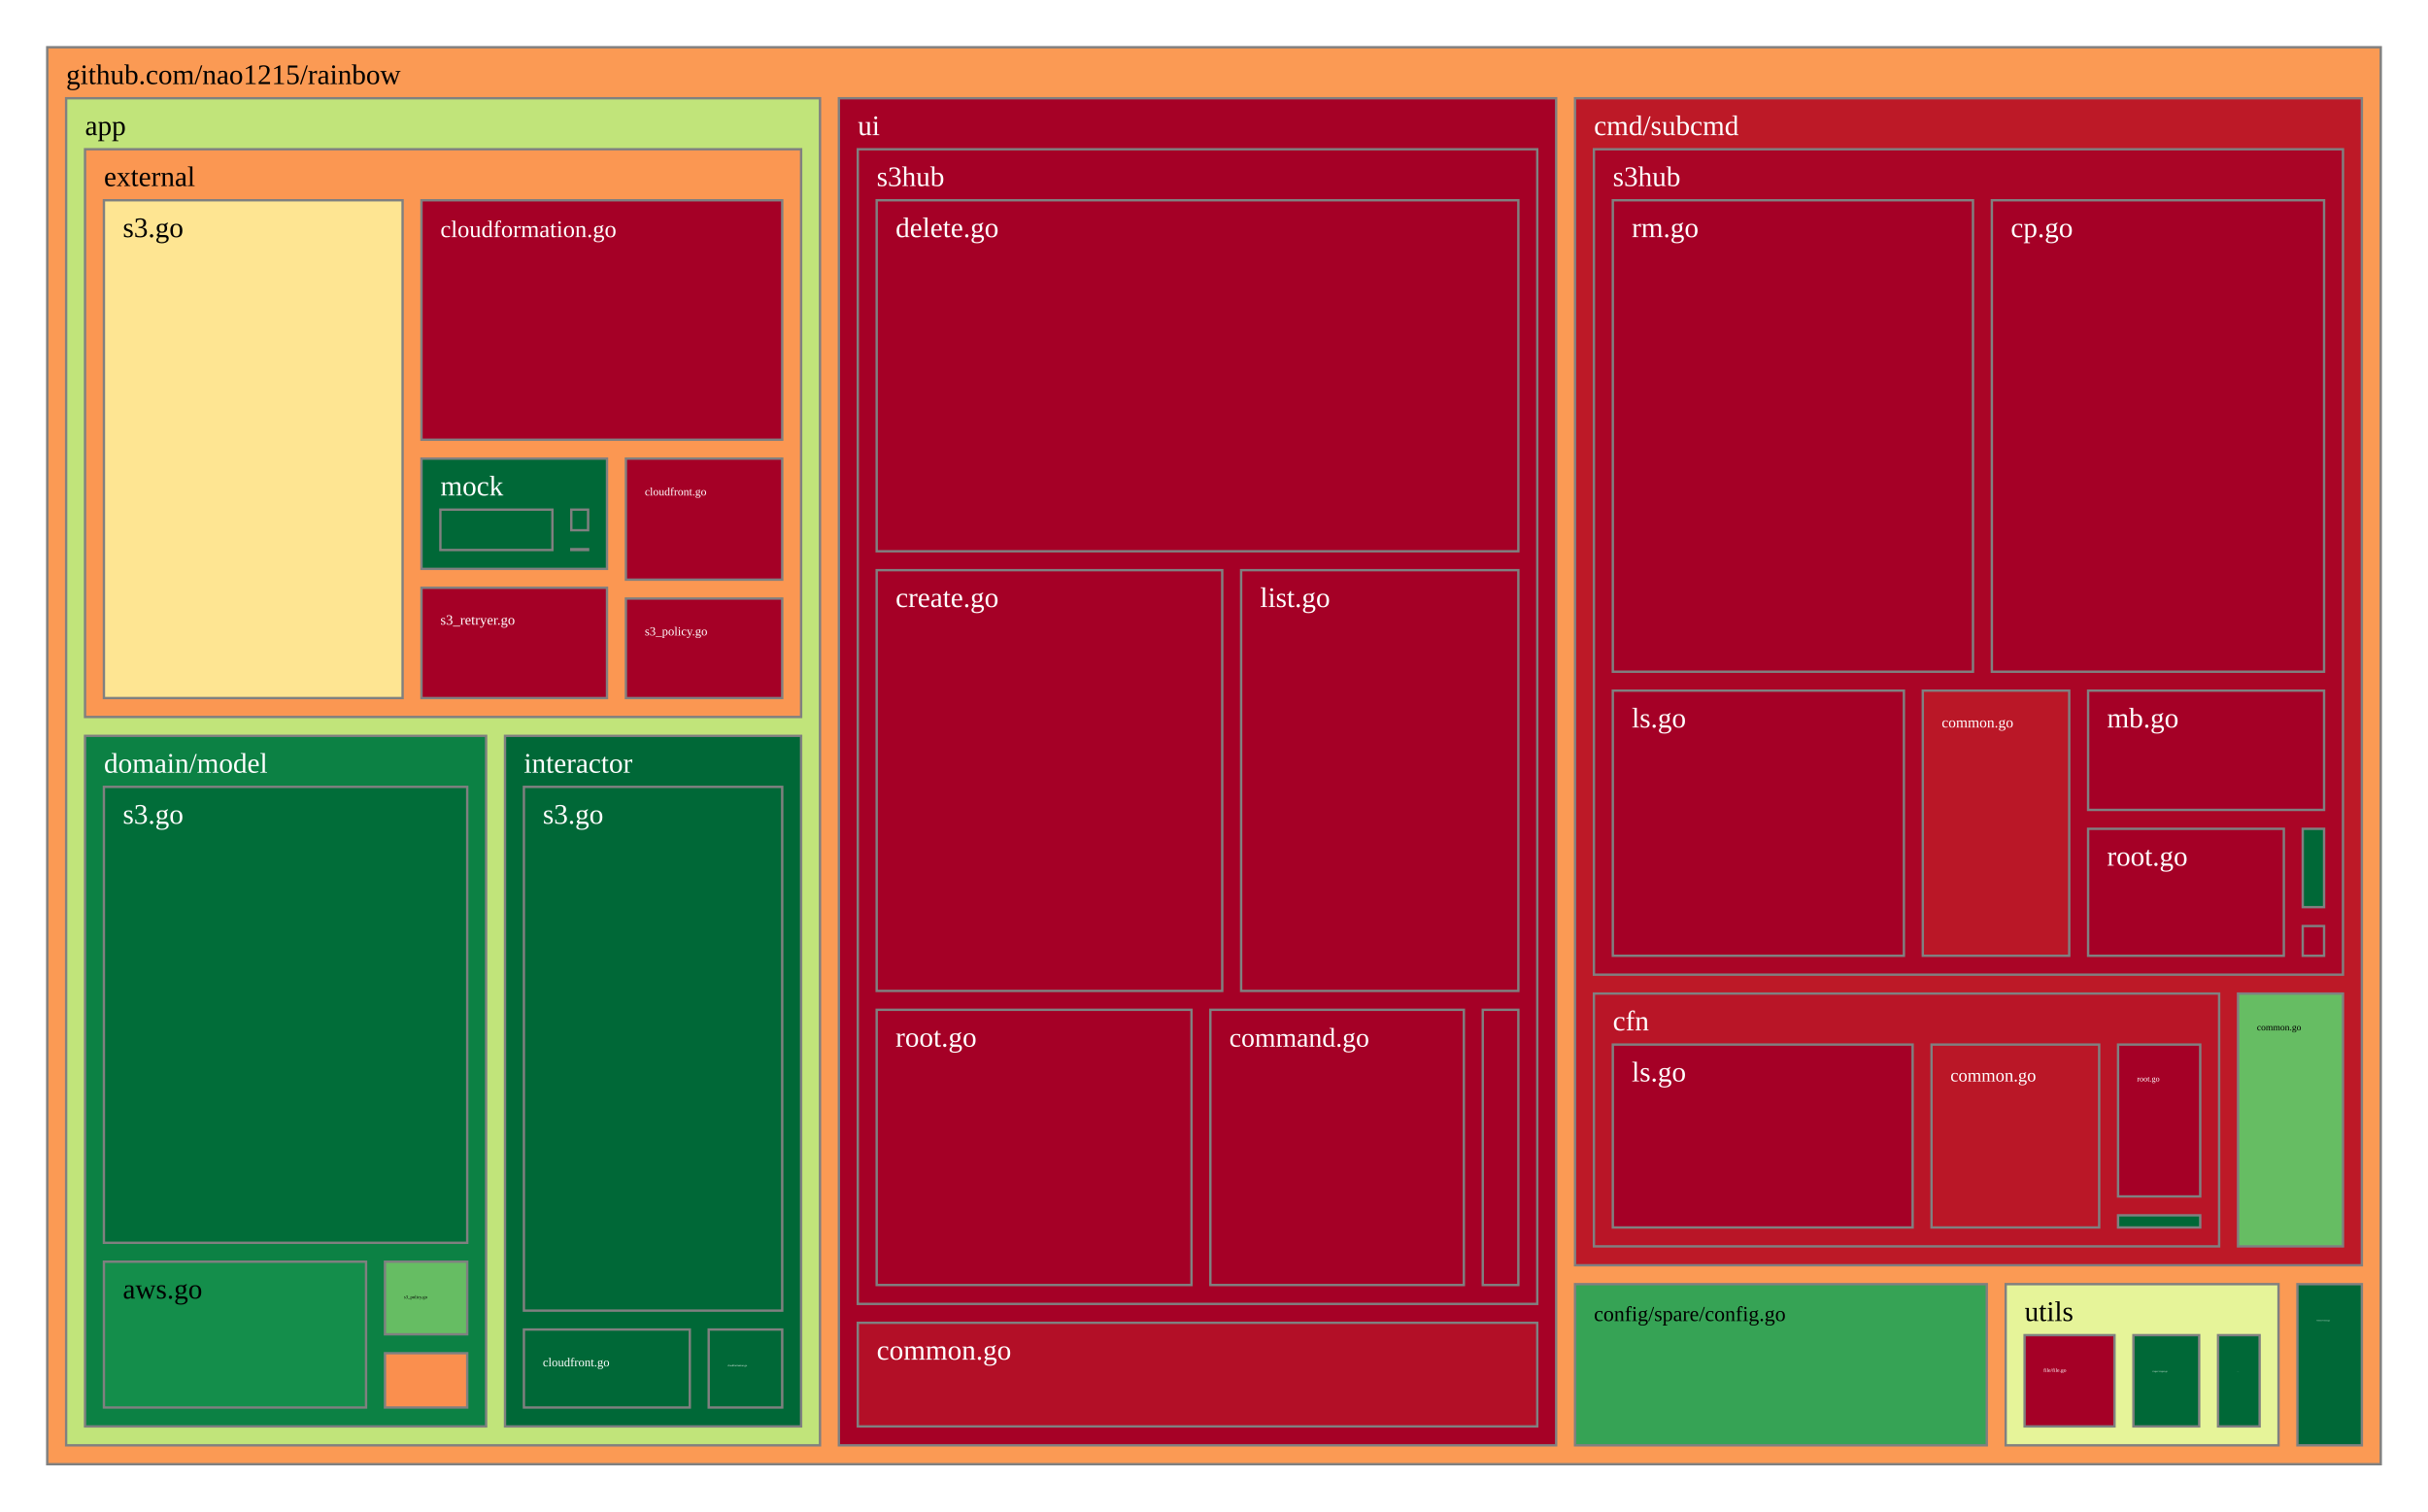
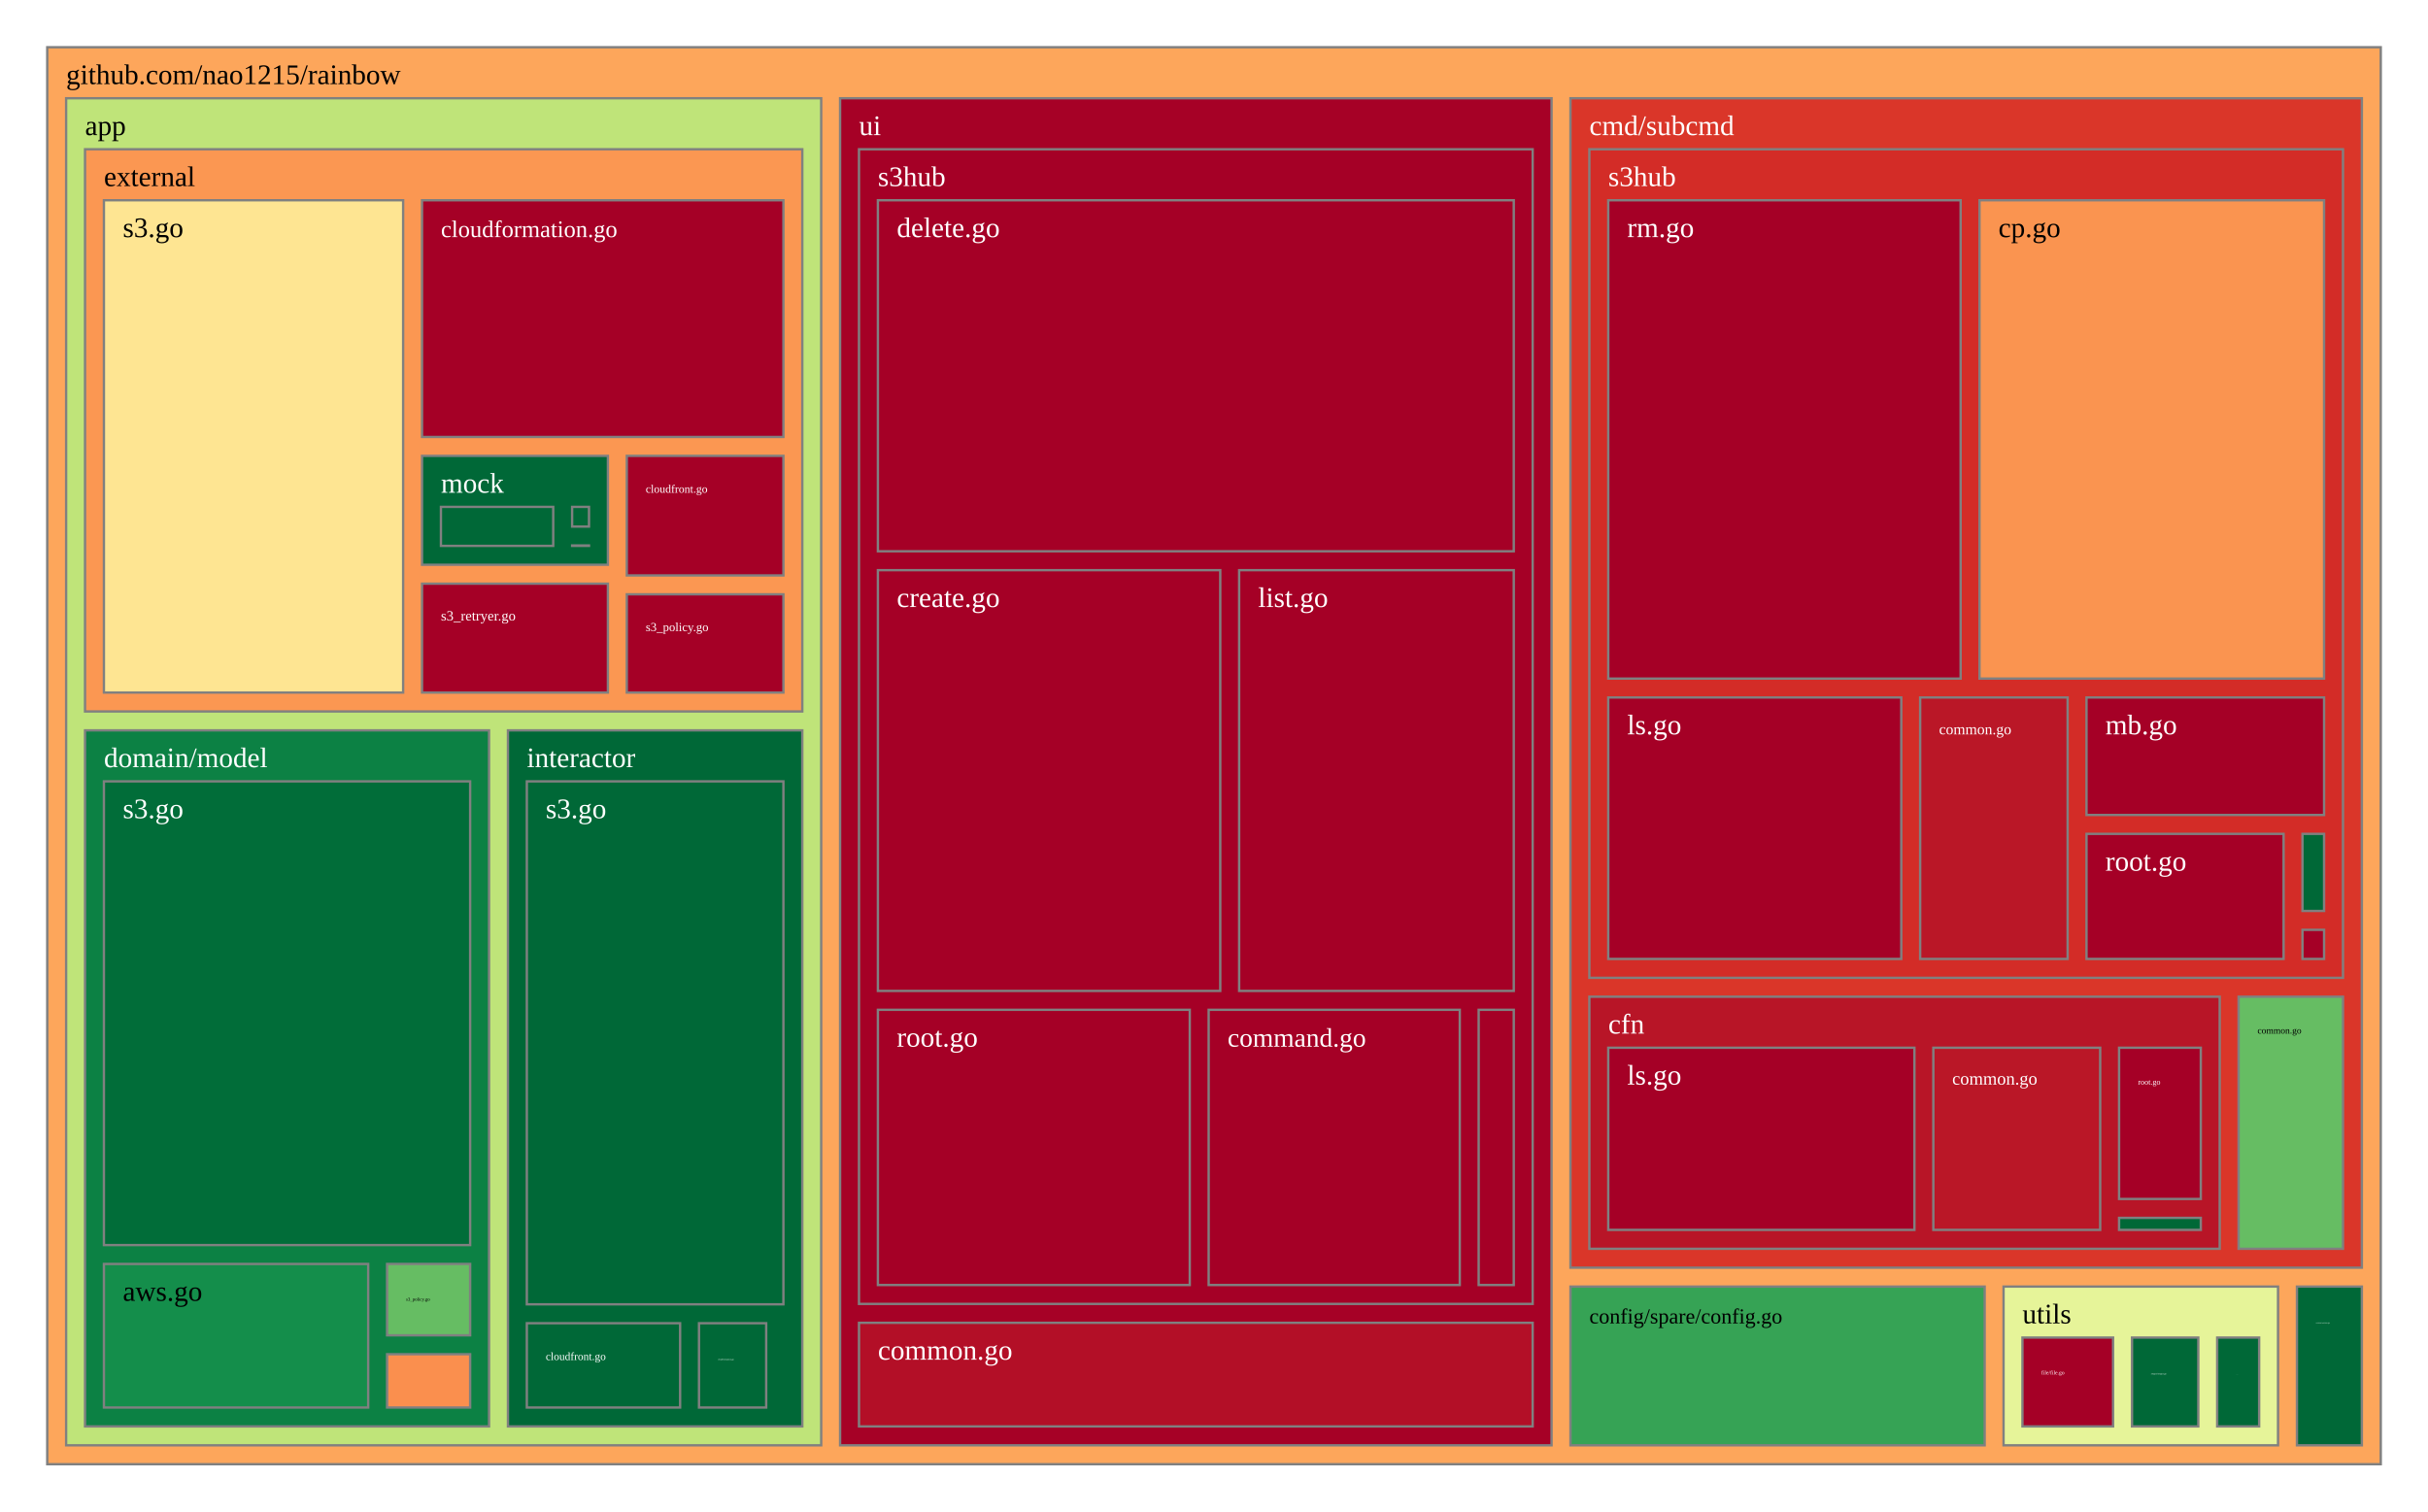
<svg xmlns="http://www.w3.org/2000/svg" viewBox="0 0 1028 640" style="background: white none repeat scroll 0% 0%;">
  <g>
-     <rect x="20" y="20" width="988" height="600" style="fill: rgba(251, 154, 84, 65535);opacity:1;fill-opacity:1;stroke:rgba(128,128,128,65535);stroke-width:1px;stroke-opacity:1;" />
+     <rect x="20" y="20" width="988" height="600" style="fill: rgba(253, 166, 91, 65535);opacity:1;fill-opacity:1;stroke:rgba(128,128,128,65535);stroke-width:1px;stroke-opacity:1;" />
    <text data-notex="1" text-anchor="start" transform="translate(28,35.6) scale(1)" style="font-family: Open Sans, verdana, arial, sans-serif !important; font-size: 12px; fill: rgb(0, 0, 0, 65535); fill-opacity: 1; white-space: pre;" data-math="N">github.com/nao1215/rainbow</text>
  </g>
  <g>
-     <rect x="28" y="41.6" width="319.184" height="570.4" style="fill: rgba(193, 228, 122, 65535);opacity:1;fill-opacity:1;stroke:rgba(128,128,128,65535);stroke-width:1px;stroke-opacity:1;" />
+     <rect x="28" y="41.6" width="319.692" height="570.4" style="fill: rgba(191, 228, 121, 65535);opacity:1;fill-opacity:1;stroke:rgba(128,128,128,65535);stroke-width:1px;stroke-opacity:1;" />
    <text data-notex="1" text-anchor="start" transform="translate(36,57.2) scale(1)" style="font-family: Open Sans, verdana, arial, sans-serif !important; font-size: 12px; fill: rgb(0, 0, 0, 65535); fill-opacity: 1; white-space: pre;" data-math="N">app</text>
  </g>
  <g>
-     <rect x="666.861" y="41.6" width="333.139" height="494.156" style="fill: rgba(189, 25, 39, 65535);opacity:1;fill-opacity:1;stroke:rgba(128,128,128,65535);stroke-width:1px;stroke-opacity:1;" />
-     <text data-notex="1" text-anchor="start" transform="translate(674.8608,57.2) scale(1)" style="font-family: Open Sans, verdana, arial, sans-serif !important; font-size: 12px; fill: rgb(255, 255, 255, 65535); fill-opacity: 1; white-space: pre;" data-math="N">cmd/subcmd</text>
-   </g>
-   <g>
-     <rect x="666.861" y="543.756" width="174.333" height="68.244" style="fill: rgba(54, 163, 85, 65535);opacity:1;fill-opacity:1;stroke:rgba(128,128,128,65535);stroke-width:1px;stroke-opacity:1;" />
-     <text data-notex="1" text-anchor="start" transform="translate(674.8608,559.3564) scale(0.749683)" style="font-family: Open Sans, verdana, arial, sans-serif !important; font-size: 12px; fill: rgb(0, 0, 0, 65535); fill-opacity: 1; white-space: pre;" data-math="N">config/spare/config.go</text>
-   </g>
-   <g>
-     <rect x="355.184" y="41.6" width="303.677" height="570.4" style="fill: rgba(166, 1, 38, 65535);opacity:1;fill-opacity:1;stroke:rgba(128,128,128,65535);stroke-width:1px;stroke-opacity:1;" />
-     <text data-notex="1" text-anchor="start" transform="translate(363.1835,57.2) scale(1)" style="font-family: Open Sans, verdana, arial, sans-serif !important; font-size: 12px; fill: rgb(255, 255, 255, 65535); fill-opacity: 1; white-space: pre;" data-math="N">ui</text>
-   </g>
-   <g>
-     <rect x="849.194" y="543.756" width="115.516" height="68.244" style="fill: rgba(230, 244, 153, 65535);opacity:1;fill-opacity:1;stroke:rgba(128,128,128,65535);stroke-width:1px;stroke-opacity:1;" />
-     <text data-notex="1" text-anchor="start" transform="translate(857.1938,559.3564) scale(1)" style="font-family: Open Sans, verdana, arial, sans-serif !important; font-size: 12px; fill: rgb(0, 0, 0, 65535); fill-opacity: 1; white-space: pre;" data-math="N">utils</text>
-   </g>
-   <g>
-     <rect x="972.71" y="543.756" width="27.29" height="68.244" style="fill: rgba(0, 104, 55, 65535);opacity:1;fill-opacity:1;stroke:rgba(128,128,128,65535);stroke-width:1px;stroke-opacity:1;" />
-     <text data-notex="1" text-anchor="start" transform="translate(980.7097,559.3564) scale(0.065337)" style="font-family: Open Sans, verdana, arial, sans-serif !important; font-size: 12px; fill: rgb(255, 255, 255, 65535); fill-opacity: 1; white-space: pre;" data-math="N">version/version.go</text>
-   </g>
-   <g>
-     <rect x="36" y="311.591" width="169.819" height="292.409" style="fill: rgba(12, 129, 68, 65535);opacity:1;fill-opacity:1;stroke:rgba(128,128,128,65535);stroke-width:1px;stroke-opacity:1;" />
-     <text data-notex="1" text-anchor="start" transform="translate(44,327.1905) scale(1)" style="font-family: Open Sans, verdana, arial, sans-serif !important; font-size: 12px; fill: rgb(255, 255, 255, 65535); fill-opacity: 1; white-space: pre;" data-math="N">domain/model</text>
-   </g>
-   <g>
-     <rect x="36" y="63.2" width="303.184" height="240.391" style="fill: rgba(251, 151, 82, 65535);opacity:1;fill-opacity:1;stroke:rgba(128,128,128,65535);stroke-width:1px;stroke-opacity:1;" />
+     <rect x="664.923" y="41.6" width="335.077" height="495.182" style="fill: rgba(218, 54, 41, 65535);opacity:1;fill-opacity:1;stroke:rgba(128,128,128,65535);stroke-width:1px;stroke-opacity:1;" />
+     <text data-notex="1" text-anchor="start" transform="translate(672.9231,57.2) scale(1)" style="font-family: Open Sans, verdana, arial, sans-serif !important; font-size: 12px; fill: rgb(255, 255, 255, 65535); fill-opacity: 1; white-space: pre;" data-math="N">cmd/subcmd</text>
+   </g>
+   <g>
+     <rect x="664.923" y="544.782" width="175.369" height="67.218" style="fill: rgba(54, 163, 85, 65535);opacity:1;fill-opacity:1;stroke:rgba(128,128,128,65535);stroke-width:1px;stroke-opacity:1;" />
+     <text data-notex="1" text-anchor="start" transform="translate(672.9231,560.3821) scale(0.754587)" style="font-family: Open Sans, verdana, arial, sans-serif !important; font-size: 12px; fill: rgb(0, 0, 0, 65535); fill-opacity: 1; white-space: pre;" data-math="N">config/spare/config.go</text>
+   </g>
+   <g>
+     <rect x="355.692" y="41.6" width="301.231" height="570.4" style="fill: rgba(166, 1, 38, 65535);opacity:1;fill-opacity:1;stroke:rgba(128,128,128,65535);stroke-width:1px;stroke-opacity:1;" />
+     <text data-notex="1" text-anchor="start" transform="translate(363.6923,57.2) scale(1)" style="font-family: Open Sans, verdana, arial, sans-serif !important; font-size: 12px; fill: rgb(255, 255, 255, 65535); fill-opacity: 1; white-space: pre;" data-math="N">ui</text>
+   </g>
+   <g>
+     <rect x="848.292" y="544.782" width="116.218" height="67.218" style="fill: rgba(230, 244, 153, 65535);opacity:1;fill-opacity:1;stroke:rgba(128,128,128,65535);stroke-width:1px;stroke-opacity:1;" />
+     <text data-notex="1" text-anchor="start" transform="translate(856.2918,560.3821) scale(1)" style="font-family: Open Sans, verdana, arial, sans-serif !important; font-size: 12px; fill: rgb(0, 0, 0, 65535); fill-opacity: 1; white-space: pre;" data-math="N">utils</text>
+   </g>
+   <g>
+     <rect x="972.509" y="544.782" width="27.491" height="67.218" style="fill: rgba(0, 104, 55, 65535);opacity:1;fill-opacity:1;stroke:rgba(128,128,128,65535);stroke-width:1px;stroke-opacity:1;" />
+     <text data-notex="1" text-anchor="start" transform="translate(980.5093,560.3821) scale(0.066497)" style="font-family: Open Sans, verdana, arial, sans-serif !important; font-size: 12px; fill: rgb(255, 255, 255, 65535); fill-opacity: 1; white-space: pre;" data-math="N">version/version.go</text>
+   </g>
+   <g>
+     <rect x="36" y="309.258" width="171.057" height="294.742" style="fill: rgba(12, 129, 68, 65535);opacity:1;fill-opacity:1;stroke:rgba(128,128,128,65535);stroke-width:1px;stroke-opacity:1;" />
+     <text data-notex="1" text-anchor="start" transform="translate(44,324.8582) scale(1)" style="font-family: Open Sans, verdana, arial, sans-serif !important; font-size: 12px; fill: rgb(255, 255, 255, 65535); fill-opacity: 1; white-space: pre;" data-math="N">domain/model</text>
+   </g>
+   <g>
+     <rect x="36" y="63.2" width="303.692" height="238.058" style="fill: rgba(251, 151, 82, 65535);opacity:1;fill-opacity:1;stroke:rgba(128,128,128,65535);stroke-width:1px;stroke-opacity:1;" />
    <text data-notex="1" text-anchor="start" transform="translate(44,78.8) scale(1)" style="font-family: Open Sans, verdana, arial, sans-serif !important; font-size: 12px; fill: rgb(0, 0, 0, 65535); fill-opacity: 1; white-space: pre;" data-math="N">external</text>
  </g>
  <g>
-     <rect x="213.819" y="311.591" width="125.364" height="292.409" style="fill: rgba(0, 104, 55, 65535);opacity:1;fill-opacity:1;stroke:rgba(128,128,128,65535);stroke-width:1px;stroke-opacity:1;" />
-     <text data-notex="1" text-anchor="start" transform="translate(221.8192,327.1905) scale(1)" style="font-family: Open Sans, verdana, arial, sans-serif !important; font-size: 12px; fill: rgb(255, 255, 255, 65535); fill-opacity: 1; white-space: pre;" data-math="N">interactor</text>
-   </g>
-   <g>
-     <rect x="674.861" y="420.71" width="264.697" height="107.046" style="fill: rgba(185, 21, 39, 65535);opacity:1;fill-opacity:1;stroke:rgba(128,128,128,65535);stroke-width:1px;stroke-opacity:1;" />
-     <text data-notex="1" text-anchor="start" transform="translate(682.8608,436.3099) scale(1)" style="font-family: Open Sans, verdana, arial, sans-serif !important; font-size: 12px; fill: rgb(255, 255, 255, 65535); fill-opacity: 1; white-space: pre;" data-math="N">cfn</text>
-   </g>
-   <g>
-     <rect x="947.558" y="420.71" width="44.442" height="107.046" style="fill: rgba(102, 189, 99, 65535);opacity:1;fill-opacity:1;stroke:rgba(128,128,128,65535);stroke-width:1px;stroke-opacity:1;" />
-     <text data-notex="1" text-anchor="start" transform="translate(955.5582,436.3099) scale(0.329188)" style="font-family: Open Sans, verdana, arial, sans-serif !important; font-size: 12px; fill: rgb(0, 0, 0, 65535); fill-opacity: 1; white-space: pre;" data-math="N">common.go</text>
-   </g>
-   <g>
-     <rect x="674.861" y="63.2" width="317.139" height="349.51" style="fill: rgba(170, 5, 38, 65535);opacity:1;fill-opacity:1;stroke:rgba(128,128,128,65535);stroke-width:1px;stroke-opacity:1;" />
-     <text data-notex="1" text-anchor="start" transform="translate(682.8608,78.8) scale(1)" style="font-family: Open Sans, verdana, arial, sans-serif !important; font-size: 12px; fill: rgb(255, 255, 255, 65535); fill-opacity: 1; white-space: pre;" data-math="N">s3hub</text>
-   </g>
-   <g>
-     <rect x="363.184" y="560.123" width="287.677" height="43.877" style="fill: rgba(179, 15, 39, 65535);opacity:1;fill-opacity:1;stroke:rgba(128,128,128,65535);stroke-width:1px;stroke-opacity:1;" />
-     <text data-notex="1" text-anchor="start" transform="translate(371.1835,575.7234) scale(1)" style="font-family: Open Sans, verdana, arial, sans-serif !important; font-size: 12px; fill: rgb(255, 255, 255, 65535); fill-opacity: 1; white-space: pre;" data-math="N">common.go</text>
-   </g>
-   <g>
-     <rect x="363.184" y="63.2" width="287.677" height="488.923" style="fill: rgba(165, 0, 38, 65535);opacity:1;fill-opacity:1;stroke:rgba(128,128,128,65535);stroke-width:1px;stroke-opacity:1;" />
-     <text data-notex="1" text-anchor="start" transform="translate(371.1835,78.8) scale(1)" style="font-family: Open Sans, verdana, arial, sans-serif !important; font-size: 12px; fill: rgb(255, 255, 255, 65535); fill-opacity: 1; white-space: pre;" data-math="N">s3hub</text>
-   </g>
-   <g>
-     <rect x="939.111" y="565.356" width="17.599" height="38.644" style="fill: rgba(0, 104, 55, 65535);opacity:1;fill-opacity:1;stroke:rgba(128,128,128,65535);stroke-width:1px;stroke-opacity:1;" />
-     <text data-notex="1" text-anchor="start" transform="translate(947.1107,580.9564) scale(0.01041)" style="font-family: Open Sans, verdana, arial, sans-serif !important; font-size: 12px; fill: rgb(255, 255, 255, 65535); fill-opacity: 1; white-space: pre;" data-math="N">errfmt/errfmt.go</text>
-   </g>
-   <g>
-     <rect x="857.194" y="565.356" width="38.078" height="38.644" style="fill: rgba(165, 0, 38, 65535);opacity:1;fill-opacity:1;stroke:rgba(128,128,128,65535);stroke-width:1px;stroke-opacity:1;" />
-     <text data-notex="1" text-anchor="start" transform="translate(865.1938,580.9564) scale(0.191652)" style="font-family: Open Sans, verdana, arial, sans-serif !important; font-size: 12px; fill: rgb(255, 255, 255, 65535); fill-opacity: 1; white-space: pre;" data-math="N">file/file.go</text>
-   </g>
-   <g>
-     <rect x="903.272" y="565.356" width="27.839" height="38.644" style="fill: rgba(0, 104, 55, 65535);opacity:1;fill-opacity:1;stroke:rgba(128,128,128,65535);stroke-width:1px;stroke-opacity:1;" />
-     <text data-notex="1" text-anchor="start" transform="translate(911.2721,580.9564) scale(0.077075)" style="font-family: Open Sans, verdana, arial, sans-serif !important; font-size: 12px; fill: rgb(255, 255, 255, 65535); fill-opacity: 1; white-space: pre;" data-math="N">xregex/xregex.go</text>
-   </g>
-   <g>
-     <rect x="44" y="534.246" width="110.985" height="61.754" style="fill: rgba(20, 142, 75, 65535);opacity:1;fill-opacity:1;stroke:rgba(128,128,128,65535);stroke-width:1px;stroke-opacity:1;" />
-     <text data-notex="1" text-anchor="start" transform="translate(52,549.846) scale(1)" style="font-family: Open Sans, verdana, arial, sans-serif !important; font-size: 12px; fill: rgb(0, 0, 0, 65535); fill-opacity: 1; white-space: pre;" data-math="N">aws.go</text>
-   </g>
-   <g>
-     <rect x="162.985" y="572.998" width="34.834" height="23.002" style="fill: rgba(250, 143, 78, 65535);opacity:1;fill-opacity:1;stroke:rgba(128,128,128,65535);stroke-width:1px;stroke-opacity:1;" />
-   </g>
-   <g>
-     <rect x="44" y="333.191" width="153.819" height="193.056" style="fill: rgba(1, 109, 57, 65535);opacity:1;fill-opacity:1;stroke:rgba(128,128,128,65535);stroke-width:1px;stroke-opacity:1;" />
-     <text data-notex="1" text-anchor="start" transform="translate(52,348.7905) scale(1)" style="font-family: Open Sans, verdana, arial, sans-serif !important; font-size: 12px; fill: rgb(255, 255, 255, 65535); fill-opacity: 1; white-space: pre;" data-math="N">s3.go</text>
-   </g>
-   <g>
-     <rect x="162.985" y="534.246" width="34.834" height="30.752" style="fill: rgba(102, 189, 99, 65535);opacity:1;fill-opacity:1;stroke:rgba(128,128,128,65535);stroke-width:1px;stroke-opacity:1;" />
-     <text data-notex="1" text-anchor="start" transform="translate(170.9847,549.846) scale(0.163494)" style="font-family: Open Sans, verdana, arial, sans-serif !important; font-size: 12px; fill: rgb(0, 0, 0, 65535); fill-opacity: 1; white-space: pre;" data-math="N">s3_policy.go</text>
-   </g>
-   <g>
-     <rect x="178.455" y="84.8" width="152.728" height="101.395" style="fill: rgba(165, 0, 38, 65535);opacity:1;fill-opacity:1;stroke:rgba(128,128,128,65535);stroke-width:1px;stroke-opacity:1;" />
-     <text data-notex="1" text-anchor="start" transform="translate(186.4553,100.4) scale(0.837795)" style="font-family: Open Sans, verdana, arial, sans-serif !important; font-size: 12px; fill: rgb(255, 255, 255, 65535); fill-opacity: 1; white-space: pre;" data-math="N">cloudformation.go</text>
-   </g>
-   <g>
-     <rect x="265.001" y="194.195" width="66.182" height="51.256" style="fill: rgba(165, 0, 38, 65535);opacity:1;fill-opacity:1;stroke:rgba(128,128,128,65535);stroke-width:1px;stroke-opacity:1;" />
-     <text data-notex="1" text-anchor="start" transform="translate(273.0013,209.7953) scale(0.402101)" style="font-family: Open Sans, verdana, arial, sans-serif !important; font-size: 12px; fill: rgb(255, 255, 255, 65535); fill-opacity: 1; white-space: pre;" data-math="N">cloudfront.go</text>
-   </g>
-   <g>
-     <rect x="178.455" y="194.195" width="78.546" height="46.698" style="fill: rgba(0, 104, 55, 65535);opacity:1;fill-opacity:1;stroke:rgba(128,128,128,65535);stroke-width:1px;stroke-opacity:1;" />
-     <text data-notex="1" text-anchor="start" transform="translate(186.4553,209.7953) scale(1)" style="font-family: Open Sans, verdana, arial, sans-serif !important; font-size: 12px; fill: rgb(255, 255, 255, 65535); fill-opacity: 1; white-space: pre;" data-math="N">mock</text>
-   </g>
-   <g>
-     <rect x="44" y="84.8" width="126.455" height="210.791" style="fill: rgba(254, 229, 146, 65535);opacity:1;fill-opacity:1;stroke:rgba(128,128,128,65535);stroke-width:1px;stroke-opacity:1;" />
+     <rect x="215.057" y="309.258" width="124.635" height="294.742" style="fill: rgba(0, 104, 55, 65535);opacity:1;fill-opacity:1;stroke:rgba(128,128,128,65535);stroke-width:1px;stroke-opacity:1;" />
+     <text data-notex="1" text-anchor="start" transform="translate(223.0573,324.8582) scale(1)" style="font-family: Open Sans, verdana, arial, sans-serif !important; font-size: 12px; fill: rgb(255, 255, 255, 65535); fill-opacity: 1; white-space: pre;" data-math="N">interactor</text>
+   </g>
+   <g>
+     <rect x="672.923" y="422.048" width="266.884" height="106.734" style="fill: rgba(184, 21, 39, 65535);opacity:1;fill-opacity:1;stroke:rgba(128,128,128,65535);stroke-width:1px;stroke-opacity:1;" />
+     <text data-notex="1" text-anchor="start" transform="translate(680.9231,437.6483) scale(1)" style="font-family: Open Sans, verdana, arial, sans-serif !important; font-size: 12px; fill: rgb(255, 255, 255, 65535); fill-opacity: 1; white-space: pre;" data-math="N">cfn</text>
+   </g>
+   <g>
+     <rect x="947.807" y="422.048" width="44.193" height="106.734" style="fill: rgba(102, 189, 99, 65535);opacity:1;fill-opacity:1;stroke:rgba(128,128,128,65535);stroke-width:1px;stroke-opacity:1;" />
+     <text data-notex="1" text-anchor="start" transform="translate(955.8069,437.6483) scale(0.326309)" style="font-family: Open Sans, verdana, arial, sans-serif !important; font-size: 12px; fill: rgb(0, 0, 0, 65535); fill-opacity: 1; white-space: pre;" data-math="N">common.go</text>
+   </g>
+   <g>
+     <rect x="672.923" y="63.2" width="319.077" height="350.848" style="fill: rgba(211, 44, 39, 65535);opacity:1;fill-opacity:1;stroke:rgba(128,128,128,65535);stroke-width:1px;stroke-opacity:1;" />
+     <text data-notex="1" text-anchor="start" transform="translate(680.9231,78.8) scale(1)" style="font-family: Open Sans, verdana, arial, sans-serif !important; font-size: 12px; fill: rgb(255, 255, 255, 65535); fill-opacity: 1; white-space: pre;" data-math="N">s3hub</text>
+   </g>
+   <g>
+     <rect x="363.692" y="560.123" width="285.231" height="43.877" style="fill: rgba(179, 15, 39, 65535);opacity:1;fill-opacity:1;stroke:rgba(128,128,128,65535);stroke-width:1px;stroke-opacity:1;" />
+     <text data-notex="1" text-anchor="start" transform="translate(371.6923,575.7234) scale(1)" style="font-family: Open Sans, verdana, arial, sans-serif !important; font-size: 12px; fill: rgb(255, 255, 255, 65535); fill-opacity: 1; white-space: pre;" data-math="N">common.go</text>
+   </g>
+   <g>
+     <rect x="363.692" y="63.2" width="285.231" height="488.923" style="fill: rgba(165, 0, 38, 65535);opacity:1;fill-opacity:1;stroke:rgba(128,128,128,65535);stroke-width:1px;stroke-opacity:1;" />
+     <text data-notex="1" text-anchor="start" transform="translate(371.6923,78.8) scale(1)" style="font-family: Open Sans, verdana, arial, sans-serif !important; font-size: 12px; fill: rgb(255, 255, 255, 65535); fill-opacity: 1; white-space: pre;" data-math="N">s3hub</text>
+   </g>
+   <g>
+     <rect x="938.743" y="566.382" width="17.766" height="37.618" style="fill: rgba(0, 104, 55, 65535);opacity:1;fill-opacity:1;stroke:rgba(128,128,128,65535);stroke-width:1px;stroke-opacity:1;" />
+     <text data-notex="1" text-anchor="start" transform="translate(946.7432,581.9821) scale(0.011498)" style="font-family: Open Sans, verdana, arial, sans-serif !important; font-size: 12px; fill: rgb(255, 255, 255, 65535); fill-opacity: 1; white-space: pre;" data-math="N">errfmt/errfmt.go</text>
+   </g>
+   <g>
+     <rect x="856.292" y="566.382" width="38.379" height="37.618" style="fill: rgba(165, 0, 38, 65535);opacity:1;fill-opacity:1;stroke:rgba(128,128,128,65535);stroke-width:1px;stroke-opacity:1;" />
+     <text data-notex="1" text-anchor="start" transform="translate(864.2918,581.9821) scale(0.194262)" style="font-family: Open Sans, verdana, arial, sans-serif !important; font-size: 12px; fill: rgb(255, 255, 255, 65535); fill-opacity: 1; white-space: pre;" data-math="N">file/file.go</text>
+   </g>
+   <g>
+     <rect x="902.671" y="566.382" width="28.073" height="37.618" style="fill: rgba(0, 104, 55, 65535);opacity:1;fill-opacity:1;stroke:rgba(128,128,128,65535);stroke-width:1px;stroke-opacity:1;" />
+     <text data-notex="1" text-anchor="start" transform="translate(910.6707,581.9821) scale(0.078597)" style="font-family: Open Sans, verdana, arial, sans-serif !important; font-size: 12px; fill: rgb(255, 255, 255, 65535); fill-opacity: 1; white-space: pre;" data-math="N">xregex/xregex.go</text>
+   </g>
+   <g>
+     <rect x="44" y="535.209" width="111.895" height="60.791" style="fill: rgba(20, 142, 75, 65535);opacity:1;fill-opacity:1;stroke:rgba(128,128,128,65535);stroke-width:1px;stroke-opacity:1;" />
+     <text data-notex="1" text-anchor="start" transform="translate(52,550.8087) scale(1)" style="font-family: Open Sans, verdana, arial, sans-serif !important; font-size: 12px; fill: rgb(0, 0, 0, 65535); fill-opacity: 1; white-space: pre;" data-math="N">aws.go</text>
+   </g>
+   <g>
+     <rect x="163.895" y="573.426" width="35.162" height="22.574" style="fill: rgba(250, 143, 78, 65535);opacity:1;fill-opacity:1;stroke:rgba(128,128,128,65535);stroke-width:1px;stroke-opacity:1;" />
+   </g>
+   <g>
+     <rect x="44" y="330.858" width="155.057" height="196.351" style="fill: rgba(1, 109, 57, 65535);opacity:1;fill-opacity:1;stroke:rgba(128,128,128,65535);stroke-width:1px;stroke-opacity:1;" />
+     <text data-notex="1" text-anchor="start" transform="translate(52,346.4582) scale(1)" style="font-family: Open Sans, verdana, arial, sans-serif !important; font-size: 12px; fill: rgb(255, 255, 255, 65535); fill-opacity: 1; white-space: pre;" data-math="N">s3.go</text>
+   </g>
+   <g>
+     <rect x="163.895" y="535.209" width="35.162" height="30.217" style="fill: rgba(102, 189, 99, 65535);opacity:1;fill-opacity:1;stroke:rgba(128,128,128,65535);stroke-width:1px;stroke-opacity:1;" />
+     <text data-notex="1" text-anchor="start" transform="translate(171.8951,550.8087) scale(0.166339)" style="font-family: Open Sans, verdana, arial, sans-serif !important; font-size: 12px; fill: rgb(0, 0, 0, 65535); fill-opacity: 1; white-space: pre;" data-math="N">s3_policy.go</text>
+   </g>
+   <g>
+     <rect x="178.687" y="84.8" width="153.005" height="100.229" style="fill: rgba(165, 0, 38, 65535);opacity:1;fill-opacity:1;stroke:rgba(128,128,128,65535);stroke-width:1px;stroke-opacity:1;" />
+     <text data-notex="1" text-anchor="start" transform="translate(186.6871,100.4) scale(0.839493)" style="font-family: Open Sans, verdana, arial, sans-serif !important; font-size: 12px; fill: rgb(255, 255, 255, 65535); fill-opacity: 1; white-space: pre;" data-math="N">cloudformation.go</text>
+   </g>
+   <g>
+     <rect x="265.382" y="193.029" width="66.31" height="50.624" style="fill: rgba(165, 0, 38, 65535);opacity:1;fill-opacity:1;stroke:rgba(128,128,128,65535);stroke-width:1px;stroke-opacity:1;" />
+     <text data-notex="1" text-anchor="start" transform="translate(273.3822,208.6291) scale(0.403126)" style="font-family: Open Sans, verdana, arial, sans-serif !important; font-size: 12px; fill: rgb(255, 255, 255, 65535); fill-opacity: 1; white-space: pre;" data-math="N">cloudfront.go</text>
+   </g>
+   <g>
+     <rect x="178.687" y="193.029" width="78.695" height="46.115" style="fill: rgba(0, 104, 55, 65535);opacity:1;fill-opacity:1;stroke:rgba(128,128,128,65535);stroke-width:1px;stroke-opacity:1;" />
+     <text data-notex="1" text-anchor="start" transform="translate(186.6871,208.6291) scale(1)" style="font-family: Open Sans, verdana, arial, sans-serif !important; font-size: 12px; fill: rgb(255, 255, 255, 65535); fill-opacity: 1; white-space: pre;" data-math="N">mock</text>
+   </g>
+   <g>
+     <rect x="44" y="84.8" width="126.687" height="208.458" style="fill: rgba(254, 229, 146, 65535);opacity:1;fill-opacity:1;stroke:rgba(128,128,128,65535);stroke-width:1px;stroke-opacity:1;" />
    <text data-notex="1" text-anchor="start" transform="translate(52,100.4) scale(1)" style="font-family: Open Sans, verdana, arial, sans-serif !important; font-size: 12px; fill: rgb(0, 0, 0, 65535); fill-opacity: 1; white-space: pre;" data-math="N">s3.go</text>
  </g>
  <g>
-     <rect x="265.001" y="253.451" width="66.182" height="42.139" style="fill: rgba(165, 0, 38, 65535);opacity:1;fill-opacity:1;stroke:rgba(128,128,128,65535);stroke-width:1px;stroke-opacity:1;" />
-     <text data-notex="1" text-anchor="start" transform="translate(273.0013,269.051) scale(0.43561)" style="font-family: Open Sans, verdana, arial, sans-serif !important; font-size: 12px; fill: rgb(255, 255, 255, 65535); fill-opacity: 1; white-space: pre;" data-math="N">s3_policy.go</text>
-   </g>
-   <g>
-     <rect x="178.455" y="248.893" width="78.546" height="46.698" style="fill: rgba(165, 0, 38, 65535);opacity:1;fill-opacity:1;stroke:rgba(128,128,128,65535);stroke-width:1px;stroke-opacity:1;" />
-     <text data-notex="1" text-anchor="start" transform="translate(186.4553,264.4929) scale(0.50117)" style="font-family: Open Sans, verdana, arial, sans-serif !important; font-size: 12px; fill: rgb(255, 255, 255, 65535); fill-opacity: 1; white-space: pre;" data-math="N">s3_retryer.go</text>
-   </g>
-   <g>
-     <rect x="300.062" y="562.968" width="31.121" height="33.032" style="fill: rgba(0, 104, 55, 65535);opacity:1;fill-opacity:1;stroke:rgba(128,128,128,65535);stroke-width:1px;stroke-opacity:1;" />
-     <text data-notex="1" text-anchor="start" transform="translate(308.0621,578.5683) scale(0.092656)" style="font-family: Open Sans, verdana, arial, sans-serif !important; font-size: 12px; fill: rgb(255, 255, 255, 65535); fill-opacity: 1; white-space: pre;" data-math="N">cloudformation.go</text>
-   </g>
-   <g>
-     <rect x="221.819" y="562.968" width="70.243" height="33.032" style="fill: rgba(0, 104, 55, 65535);opacity:1;fill-opacity:1;stroke:rgba(128,128,128,65535);stroke-width:1px;stroke-opacity:1;" />
-     <text data-notex="1" text-anchor="start" transform="translate(229.8192,578.5683) scale(0.434639)" style="font-family: Open Sans, verdana, arial, sans-serif !important; font-size: 12px; fill: rgb(255, 255, 255, 65535); fill-opacity: 1; white-space: pre;" data-math="N">cloudfront.go</text>
-   </g>
-   <g>
-     <rect x="221.819" y="333.191" width="109.364" height="221.778" style="fill: rgba(0, 104, 55, 65535);opacity:1;fill-opacity:1;stroke:rgba(128,128,128,65535);stroke-width:1px;stroke-opacity:1;" />
-     <text data-notex="1" text-anchor="start" transform="translate(229.8192,348.7905) scale(1)" style="font-family: Open Sans, verdana, arial, sans-serif !important; font-size: 12px; fill: rgb(255, 255, 255, 65535); fill-opacity: 1; white-space: pre;" data-math="N">s3.go</text>
-   </g>
-   <g>
-     <rect x="817.791" y="442.31" width="70.984" height="77.446" style="fill: rgba(186, 23, 39, 65535);opacity:1;fill-opacity:1;stroke:rgba(128,128,128,65535);stroke-width:1px;stroke-opacity:1;" />
-     <text data-notex="1" text-anchor="start" transform="translate(825.7915,457.9099) scale(0.636387)" style="font-family: Open Sans, verdana, arial, sans-serif !important; font-size: 12px; fill: rgb(255, 255, 255, 65535); fill-opacity: 1; white-space: pre;" data-math="N">common.go</text>
-   </g>
-   <g>
-     <rect x="682.861" y="442.31" width="126.931" height="77.446" style="fill: rgba(165, 0, 38, 65535);opacity:1;fill-opacity:1;stroke:rgba(128,128,128,65535);stroke-width:1px;stroke-opacity:1;" />
-     <text data-notex="1" text-anchor="start" transform="translate(690.8608,457.9099) scale(1)" style="font-family: Open Sans, verdana, arial, sans-serif !important; font-size: 12px; fill: rgb(255, 255, 255, 65535); fill-opacity: 1; white-space: pre;" data-math="N">ls.go</text>
-   </g>
-   <g>
-     <rect x="896.775" y="442.31" width="34.783" height="64.301" style="fill: rgba(165, 0, 38, 65535);opacity:1;fill-opacity:1;stroke:rgba(128,128,128,65535);stroke-width:1px;stroke-opacity:1;" />
-     <text data-notex="1" text-anchor="start" transform="translate(904.7753,457.9099) scale(0.279508)" style="font-family: Open Sans, verdana, arial, sans-serif !important; font-size: 12px; fill: rgb(255, 255, 255, 65535); fill-opacity: 1; white-space: pre;" data-math="N">root.go</text>
-   </g>
-   <g>
-     <rect x="896.775" y="514.611" width="34.783" height="5.146" style="fill: rgba(0, 104, 55, 65535);opacity:1;fill-opacity:1;stroke:rgba(128,128,128,65535);stroke-width:1px;stroke-opacity:1;" />
-   </g>
-   <g>
-     <rect x="814.099" y="292.438" width="61.994" height="112.271" style="fill: rgba(186, 23, 39, 65535);opacity:1;fill-opacity:1;stroke:rgba(128,128,128,65535);stroke-width:1px;stroke-opacity:1;" />
-     <text data-notex="1" text-anchor="start" transform="translate(822.0991,308.0385) scale(0.532336)" style="font-family: Open Sans, verdana, arial, sans-serif !important; font-size: 12px; fill: rgb(255, 255, 255, 65535); fill-opacity: 1; white-space: pre;" data-math="N">common.go</text>
-   </g>
-   <g>
-     <rect x="843.343" y="84.8" width="140.657" height="199.638" style="fill: rgba(165, 0, 38, 65535);opacity:1;fill-opacity:1;stroke:rgba(128,128,128,65535);stroke-width:1px;stroke-opacity:1;" />
-     <text data-notex="1" text-anchor="start" transform="translate(851.3429,100.4) scale(1)" style="font-family: Open Sans, verdana, arial, sans-serif !important; font-size: 12px; fill: rgb(255, 255, 255, 65535); fill-opacity: 1; white-space: pre;" data-math="N">cp.go</text>
-   </g>
-   <g>
-     <rect x="974.962" y="392.123" width="9.038" height="12.587" style="fill: rgba(165, 0, 38, 65535);opacity:1;fill-opacity:1;stroke:rgba(128,128,128,65535);stroke-width:1px;stroke-opacity:1;" />
-   </g>
-   <g>
-     <rect x="682.861" y="292.438" width="123.238" height="112.271" style="fill: rgba(165, 0, 38, 65535);opacity:1;fill-opacity:1;stroke:rgba(128,128,128,65535);stroke-width:1px;stroke-opacity:1;" />
-     <text data-notex="1" text-anchor="start" transform="translate(690.8608,308.0385) scale(1)" style="font-family: Open Sans, verdana, arial, sans-serif !important; font-size: 12px; fill: rgb(255, 255, 255, 65535); fill-opacity: 1; white-space: pre;" data-math="N">ls.go</text>
-   </g>
-   <g>
-     <rect x="884.093" y="292.438" width="99.907" height="50.51" style="fill: rgba(165, 0, 38, 65535);opacity:1;fill-opacity:1;stroke:rgba(128,128,128,65535);stroke-width:1px;stroke-opacity:1;" />
-     <text data-notex="1" text-anchor="start" transform="translate(892.0929,308.0385) scale(1)" style="font-family: Open Sans, verdana, arial, sans-serif !important; font-size: 12px; fill: rgb(255, 255, 255, 65535); fill-opacity: 1; white-space: pre;" data-math="N">mb.go</text>
-   </g>
-   <g>
-     <rect x="682.861" y="84.8" width="152.482" height="199.638" style="fill: rgba(165, 0, 38, 65535);opacity:1;fill-opacity:1;stroke:rgba(128,128,128,65535);stroke-width:1px;stroke-opacity:1;" />
-     <text data-notex="1" text-anchor="start" transform="translate(690.8608,100.4) scale(1)" style="font-family: Open Sans, verdana, arial, sans-serif !important; font-size: 12px; fill: rgb(255, 255, 255, 65535); fill-opacity: 1; white-space: pre;" data-math="N">rm.go</text>
-   </g>
-   <g>
-     <rect x="884.093" y="350.949" width="82.869" height="53.761" style="fill: rgba(165, 0, 38, 65535);opacity:1;fill-opacity:1;stroke:rgba(128,128,128,65535);stroke-width:1px;stroke-opacity:1;" />
-     <text data-notex="1" text-anchor="start" transform="translate(892.0929,366.5489) scale(0.995076)" style="font-family: Open Sans, verdana, arial, sans-serif !important; font-size: 12px; fill: rgb(255, 255, 255, 65535); fill-opacity: 1; white-space: pre;" data-math="N">root.go</text>
-   </g>
-   <g>
-     <rect x="974.962" y="350.949" width="9.038" height="33.174" style="fill: rgba(0, 104, 55, 65535);opacity:1;fill-opacity:1;stroke:rgba(128,128,128,65535);stroke-width:1px;stroke-opacity:1;" />
-   </g>
-   <g>
-     <rect x="512.464" y="427.589" width="107.331" height="116.534" style="fill: rgba(165, 0, 38, 65535);opacity:1;fill-opacity:1;stroke:rgba(128,128,128,65535);stroke-width:1px;stroke-opacity:1;" />
-     <text data-notex="1" text-anchor="start" transform="translate(520.4638,443.1894) scale(0.951363)" style="font-family: Open Sans, verdana, arial, sans-serif !important; font-size: 12px; fill: rgb(255, 255, 255, 65535); fill-opacity: 1; white-space: pre;" data-math="N">command.go</text>
-   </g>
-   <g>
-     <rect x="371.184" y="241.43" width="146.305" height="178.159" style="fill: rgba(165, 0, 38, 65535);opacity:1;fill-opacity:1;stroke:rgba(128,128,128,65535);stroke-width:1px;stroke-opacity:1;" />
-     <text data-notex="1" text-anchor="start" transform="translate(379.1835,257.0304) scale(1)" style="font-family: Open Sans, verdana, arial, sans-serif !important; font-size: 12px; fill: rgb(255, 255, 255, 65535); fill-opacity: 1; white-space: pre;" data-math="N">create.go</text>
-   </g>
-   <g>
-     <rect x="371.184" y="84.8" width="271.677" height="148.63" style="fill: rgba(165, 0, 38, 65535);opacity:1;fill-opacity:1;stroke:rgba(128,128,128,65535);stroke-width:1px;stroke-opacity:1;" />
-     <text data-notex="1" text-anchor="start" transform="translate(379.1835,100.4) scale(1)" style="font-family: Open Sans, verdana, arial, sans-serif !important; font-size: 12px; fill: rgb(255, 255, 255, 65535); fill-opacity: 1; white-space: pre;" data-math="N">delete.go</text>
-   </g>
-   <g>
-     <rect x="627.795" y="427.589" width="15.066" height="116.534" style="fill: rgba(165, 0, 38, 65535);opacity:1;fill-opacity:1;stroke:rgba(128,128,128,65535);stroke-width:1px;stroke-opacity:1;" />
-   </g>
-   <g>
-     <rect x="525.488" y="241.43" width="117.373" height="178.159" style="fill: rgba(165, 0, 38, 65535);opacity:1;fill-opacity:1;stroke:rgba(128,128,128,65535);stroke-width:1px;stroke-opacity:1;" />
-     <text data-notex="1" text-anchor="start" transform="translate(533.4882,257.0304) scale(1)" style="font-family: Open Sans, verdana, arial, sans-serif !important; font-size: 12px; fill: rgb(255, 255, 255, 65535); fill-opacity: 1; white-space: pre;" data-math="N">list.go</text>
-   </g>
-   <g>
-     <rect x="371.184" y="427.589" width="133.28" height="116.534" style="fill: rgba(165, 0, 38, 65535);opacity:1;fill-opacity:1;stroke:rgba(128,128,128,65535);stroke-width:1px;stroke-opacity:1;" />
-     <text data-notex="1" text-anchor="start" transform="translate(379.1835,443.1894) scale(1)" style="font-family: Open Sans, verdana, arial, sans-serif !important; font-size: 12px; fill: rgb(255, 255, 255, 65535); fill-opacity: 1; white-space: pre;" data-math="N">root.go</text>
-   </g>
-   <g>
-     <rect x="241.884" y="232.527" width="7.117" height="0.366" style="fill: rgba(0, 104, 55, 65535);opacity:1;fill-opacity:1;stroke:rgba(128,128,128,65535);stroke-width:1px;stroke-opacity:1;" />
-   </g>
-   <g>
-     <rect x="241.884" y="215.795" width="7.117" height="8.732" style="fill: rgba(0, 104, 55, 65535);opacity:1;fill-opacity:1;stroke:rgba(128,128,128,65535);stroke-width:1px;stroke-opacity:1;" />
-   </g>
-   <g>
-     <rect x="186.455" y="215.795" width="47.429" height="17.098" style="fill: rgba(0, 104, 55, 65535);opacity:1;fill-opacity:1;stroke:rgba(128,128,128,65535);stroke-width:1px;stroke-opacity:1;" />
+     <rect x="265.382" y="251.653" width="66.31" height="41.605" style="fill: rgba(165, 0, 38, 65535);opacity:1;fill-opacity:1;stroke:rgba(128,128,128,65535);stroke-width:1px;stroke-opacity:1;" />
+     <text data-notex="1" text-anchor="start" transform="translate(273.3822,267.2532) scale(0.43672)" style="font-family: Open Sans, verdana, arial, sans-serif !important; font-size: 12px; fill: rgb(255, 255, 255, 65535); fill-opacity: 1; white-space: pre;" data-math="N">s3_policy.go</text>
+   </g>
+   <g>
+     <rect x="178.687" y="247.144" width="78.695" height="46.115" style="fill: rgba(165, 0, 38, 65535);opacity:1;fill-opacity:1;stroke:rgba(128,128,128,65535);stroke-width:1px;stroke-opacity:1;" />
+     <text data-notex="1" text-anchor="start" transform="translate(186.6871,262.7437) scale(0.502365)" style="font-family: Open Sans, verdana, arial, sans-serif !important; font-size: 12px; fill: rgb(255, 255, 255, 65535); fill-opacity: 1; white-space: pre;" data-math="N">s3_retryer.go</text>
+   </g>
+   <g>
+     <rect x="295.954" y="560.297" width="28.448" height="35.703" style="fill: rgba(0, 104, 55, 65535);opacity:1;fill-opacity:1;stroke:rgba(128,128,128,65535);stroke-width:1px;stroke-opacity:1;" />
+     <text data-notex="1" text-anchor="start" transform="translate(303.9542,575.8973) scale(0.076277)" style="font-family: Open Sans, verdana, arial, sans-serif !important; font-size: 12px; fill: rgb(255, 255, 255, 65535); fill-opacity: 1; white-space: pre;" data-math="N">cloudformation.go</text>
+   </g>
+   <g>
+     <rect x="223.057" y="560.297" width="64.897" height="35.703" style="fill: rgba(0, 104, 55, 65535);opacity:1;fill-opacity:1;stroke:rgba(128,128,128,65535);stroke-width:1px;stroke-opacity:1;" />
+     <text data-notex="1" text-anchor="start" transform="translate(231.0573,575.8973) scale(0.391802)" style="font-family: Open Sans, verdana, arial, sans-serif !important; font-size: 12px; fill: rgb(255, 255, 255, 65535); fill-opacity: 1; white-space: pre;" data-math="N">cloudfront.go</text>
+   </g>
+   <g>
+     <rect x="223.057" y="330.858" width="108.635" height="221.439" style="fill: rgba(0, 104, 55, 65535);opacity:1;fill-opacity:1;stroke:rgba(128,128,128,65535);stroke-width:1px;stroke-opacity:1;" />
+     <text data-notex="1" text-anchor="start" transform="translate(231.0573,346.4582) scale(1)" style="font-family: Open Sans, verdana, arial, sans-serif !important; font-size: 12px; fill: rgb(255, 255, 255, 65535); fill-opacity: 1; white-space: pre;" data-math="N">s3.go</text>
+   </g>
+   <g>
+     <rect x="818.558" y="443.648" width="70.648" height="77.134" style="fill: rgba(186, 23, 39, 65535);opacity:1;fill-opacity:1;stroke:rgba(128,128,128,65535);stroke-width:1px;stroke-opacity:1;" />
+     <text data-notex="1" text-anchor="start" transform="translate(826.5575,459.2483) scale(0.632503)" style="font-family: Open Sans, verdana, arial, sans-serif !important; font-size: 12px; fill: rgb(255, 255, 255, 65535); fill-opacity: 1; white-space: pre;" data-math="N">common.go</text>
+   </g>
+   <g>
+     <rect x="680.923" y="443.648" width="129.634" height="77.134" style="fill: rgba(165, 0, 38, 65535);opacity:1;fill-opacity:1;stroke:rgba(128,128,128,65535);stroke-width:1px;stroke-opacity:1;" />
+     <text data-notex="1" text-anchor="start" transform="translate(688.9231,459.2483) scale(1)" style="font-family: Open Sans, verdana, arial, sans-serif !important; font-size: 12px; fill: rgb(255, 255, 255, 65535); fill-opacity: 1; white-space: pre;" data-math="N">ls.go</text>
+   </g>
+   <g>
+     <rect x="897.206" y="443.648" width="34.601" height="64.036" style="fill: rgba(165, 0, 38, 65535);opacity:1;fill-opacity:1;stroke:rgba(128,128,128,65535);stroke-width:1px;stroke-opacity:1;" />
+     <text data-notex="1" text-anchor="start" transform="translate(905.2057,459.2483) scale(0.276803)" style="font-family: Open Sans, verdana, arial, sans-serif !important; font-size: 12px; fill: rgb(255, 255, 255, 65535); fill-opacity: 1; white-space: pre;" data-math="N">root.go</text>
+   </g>
+   <g>
+     <rect x="897.206" y="515.685" width="34.601" height="5.098" style="fill: rgba(0, 104, 55, 65535);opacity:1;fill-opacity:1;stroke:rgba(128,128,128,65535);stroke-width:1px;stroke-opacity:1;" />
+   </g>
+   <g>
+     <rect x="812.984" y="295.34" width="62.433" height="110.709" style="fill: rgba(186, 23, 39, 65535);opacity:1;fill-opacity:1;stroke:rgba(128,128,128,65535);stroke-width:1px;stroke-opacity:1;" />
+     <text data-notex="1" text-anchor="start" transform="translate(820.984,310.9397) scale(0.537413)" style="font-family: Open Sans, verdana, arial, sans-serif !important; font-size: 12px; fill: rgb(255, 255, 255, 65535); fill-opacity: 1; white-space: pre;" data-math="N">common.go</text>
+   </g>
+   <g>
+     <rect x="838.116" y="84.8" width="145.884" height="202.54" style="fill: rgba(250, 148, 80, 65535);opacity:1;fill-opacity:1;stroke:rgba(128,128,128,65535);stroke-width:1px;stroke-opacity:1;" />
+     <text data-notex="1" text-anchor="start" transform="translate(846.1162,100.4) scale(1)" style="font-family: Open Sans, verdana, arial, sans-serif !important; font-size: 12px; fill: rgb(0, 0, 0, 65535); fill-opacity: 1; white-space: pre;" data-math="N">cp.go</text>
+   </g>
+   <g>
+     <rect x="974.855" y="393.729" width="9.145" height="12.319" style="fill: rgba(165, 0, 38, 65535);opacity:1;fill-opacity:1;stroke:rgba(128,128,128,65535);stroke-width:1px;stroke-opacity:1;" />
+   </g>
+   <g>
+     <rect x="680.923" y="295.34" width="124.061" height="110.709" style="fill: rgba(165, 0, 38, 65535);opacity:1;fill-opacity:1;stroke:rgba(128,128,128,65535);stroke-width:1px;stroke-opacity:1;" />
+     <text data-notex="1" text-anchor="start" transform="translate(688.9231,310.9397) scale(1)" style="font-family: Open Sans, verdana, arial, sans-serif !important; font-size: 12px; fill: rgb(255, 255, 255, 65535); fill-opacity: 1; white-space: pre;" data-math="N">ls.go</text>
+   </g>
+   <g>
+     <rect x="883.417" y="295.34" width="100.583" height="49.75" style="fill: rgba(165, 0, 38, 65535);opacity:1;fill-opacity:1;stroke:rgba(128,128,128,65535);stroke-width:1px;stroke-opacity:1;" />
+     <text data-notex="1" text-anchor="start" transform="translate(891.4165,310.9397) scale(1)" style="font-family: Open Sans, verdana, arial, sans-serif !important; font-size: 12px; fill: rgb(255, 255, 255, 65535); fill-opacity: 1; white-space: pre;" data-math="N">mb.go</text>
+   </g>
+   <g>
+     <rect x="680.923" y="84.8" width="149.193" height="202.54" style="fill: rgba(165, 0, 38, 65535);opacity:1;fill-opacity:1;stroke:rgba(128,128,128,65535);stroke-width:1px;stroke-opacity:1;" />
+     <text data-notex="1" text-anchor="start" transform="translate(688.9231,100.4) scale(1)" style="font-family: Open Sans, verdana, arial, sans-serif !important; font-size: 12px; fill: rgb(255, 255, 255, 65535); fill-opacity: 1; white-space: pre;" data-math="N">rm.go</text>
+   </g>
+   <g>
+     <rect x="883.417" y="353.09" width="83.439" height="52.958" style="fill: rgba(165, 0, 38, 65535);opacity:1;fill-opacity:1;stroke:rgba(128,128,128,65535);stroke-width:1px;stroke-opacity:1;" />
+     <text data-notex="1" text-anchor="start" transform="translate(891.4165,368.6898) scale(1)" style="font-family: Open Sans, verdana, arial, sans-serif !important; font-size: 12px; fill: rgb(255, 255, 255, 65535); fill-opacity: 1; white-space: pre;" data-math="N">root.go</text>
+   </g>
+   <g>
+     <rect x="974.855" y="353.09" width="9.145" height="32.639" style="fill: rgba(0, 104, 55, 65535);opacity:1;fill-opacity:1;stroke:rgba(128,128,128,65535);stroke-width:1px;stroke-opacity:1;" />
+   </g>
+   <g>
+     <rect x="511.737" y="427.589" width="106.322" height="116.534" style="fill: rgba(165, 0, 38, 65535);opacity:1;fill-opacity:1;stroke:rgba(128,128,128,65535);stroke-width:1px;stroke-opacity:1;" />
+     <text data-notex="1" text-anchor="start" transform="translate(519.7367,443.1894) scale(0.940854)" style="font-family: Open Sans, verdana, arial, sans-serif !important; font-size: 12px; fill: rgb(255, 255, 255, 65535); fill-opacity: 1; white-space: pre;" data-math="N">command.go</text>
+   </g>
+   <g>
+     <rect x="371.692" y="241.43" width="144.955" height="178.159" style="fill: rgba(165, 0, 38, 65535);opacity:1;fill-opacity:1;stroke:rgba(128,128,128,65535);stroke-width:1px;stroke-opacity:1;" />
+     <text data-notex="1" text-anchor="start" transform="translate(379.6923,257.0304) scale(1)" style="font-family: Open Sans, verdana, arial, sans-serif !important; font-size: 12px; fill: rgb(255, 255, 255, 65535); fill-opacity: 1; white-space: pre;" data-math="N">create.go</text>
+   </g>
+   <g>
+     <rect x="371.692" y="84.8" width="269.231" height="148.63" style="fill: rgba(165, 0, 38, 65535);opacity:1;fill-opacity:1;stroke:rgba(128,128,128,65535);stroke-width:1px;stroke-opacity:1;" />
+     <text data-notex="1" text-anchor="start" transform="translate(379.6923,100.4) scale(1)" style="font-family: Open Sans, verdana, arial, sans-serif !important; font-size: 12px; fill: rgb(255, 255, 255, 65535); fill-opacity: 1; white-space: pre;" data-math="N">delete.go</text>
+   </g>
+   <g>
+     <rect x="626.059" y="427.589" width="14.864" height="116.534" style="fill: rgba(165, 0, 38, 65535);opacity:1;fill-opacity:1;stroke:rgba(128,128,128,65535);stroke-width:1px;stroke-opacity:1;" />
+   </g>
+   <g>
+     <rect x="524.647" y="241.43" width="116.276" height="178.159" style="fill: rgba(165, 0, 38, 65535);opacity:1;fill-opacity:1;stroke:rgba(128,128,128,65535);stroke-width:1px;stroke-opacity:1;" />
+     <text data-notex="1" text-anchor="start" transform="translate(532.6472,257.0304) scale(1)" style="font-family: Open Sans, verdana, arial, sans-serif !important; font-size: 12px; fill: rgb(255, 255, 255, 65535); fill-opacity: 1; white-space: pre;" data-math="N">list.go</text>
+   </g>
+   <g>
+     <rect x="371.692" y="427.589" width="132.044" height="116.534" style="fill: rgba(165, 0, 38, 65535);opacity:1;fill-opacity:1;stroke:rgba(128,128,128,65535);stroke-width:1px;stroke-opacity:1;" />
+     <text data-notex="1" text-anchor="start" transform="translate(379.6923,443.1894) scale(1)" style="font-family: Open Sans, verdana, arial, sans-serif !important; font-size: 12px; fill: rgb(255, 255, 255, 65535); fill-opacity: 1; white-space: pre;" data-math="N">root.go</text>
+   </g>
+   <g>
+     <rect x="242.233" y="230.972" width="7.149" height="0.172" style="fill: rgba(0, 104, 55, 65535);opacity:1;fill-opacity:1;stroke:rgba(128,128,128,65535);stroke-width:1px;stroke-opacity:1;" />
+   </g>
+   <g>
+     <rect x="242.233" y="214.629" width="7.149" height="8.343" style="fill: rgba(0, 104, 55, 65535);opacity:1;fill-opacity:1;stroke:rgba(128,128,128,65535);stroke-width:1px;stroke-opacity:1;" />
+   </g>
+   <g>
+     <rect x="186.687" y="214.629" width="47.546" height="16.515" style="fill: rgba(0, 104, 55, 65535);opacity:1;fill-opacity:1;stroke:rgba(128,128,128,65535);stroke-width:1px;stroke-opacity:1;" />
  </g>
</svg>
